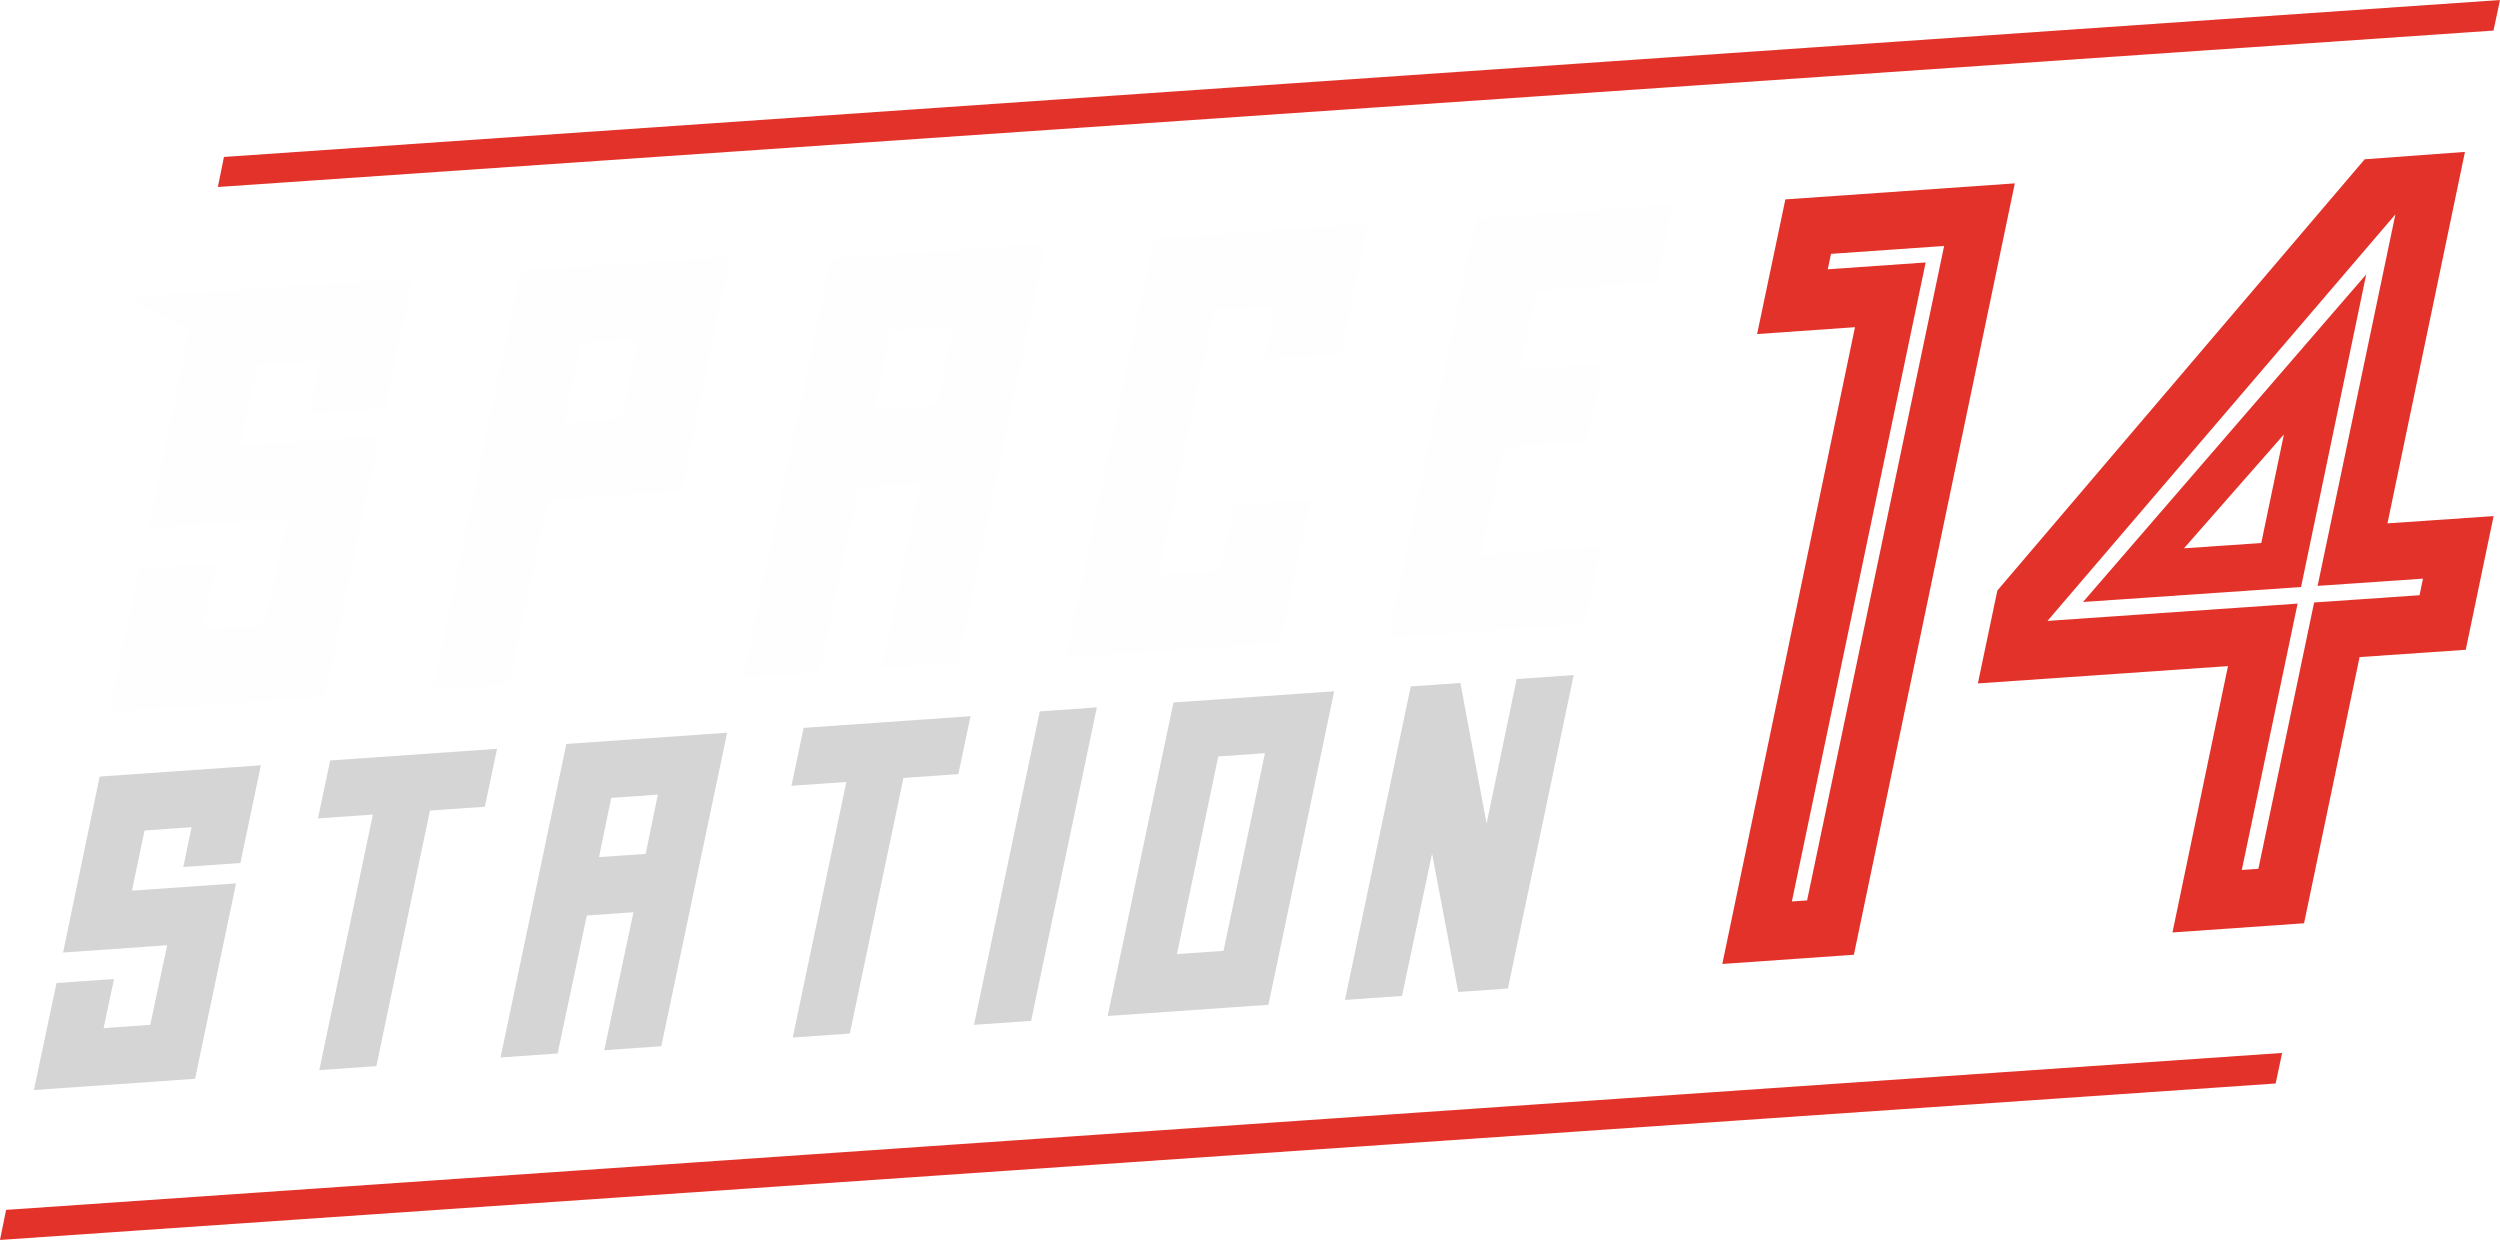
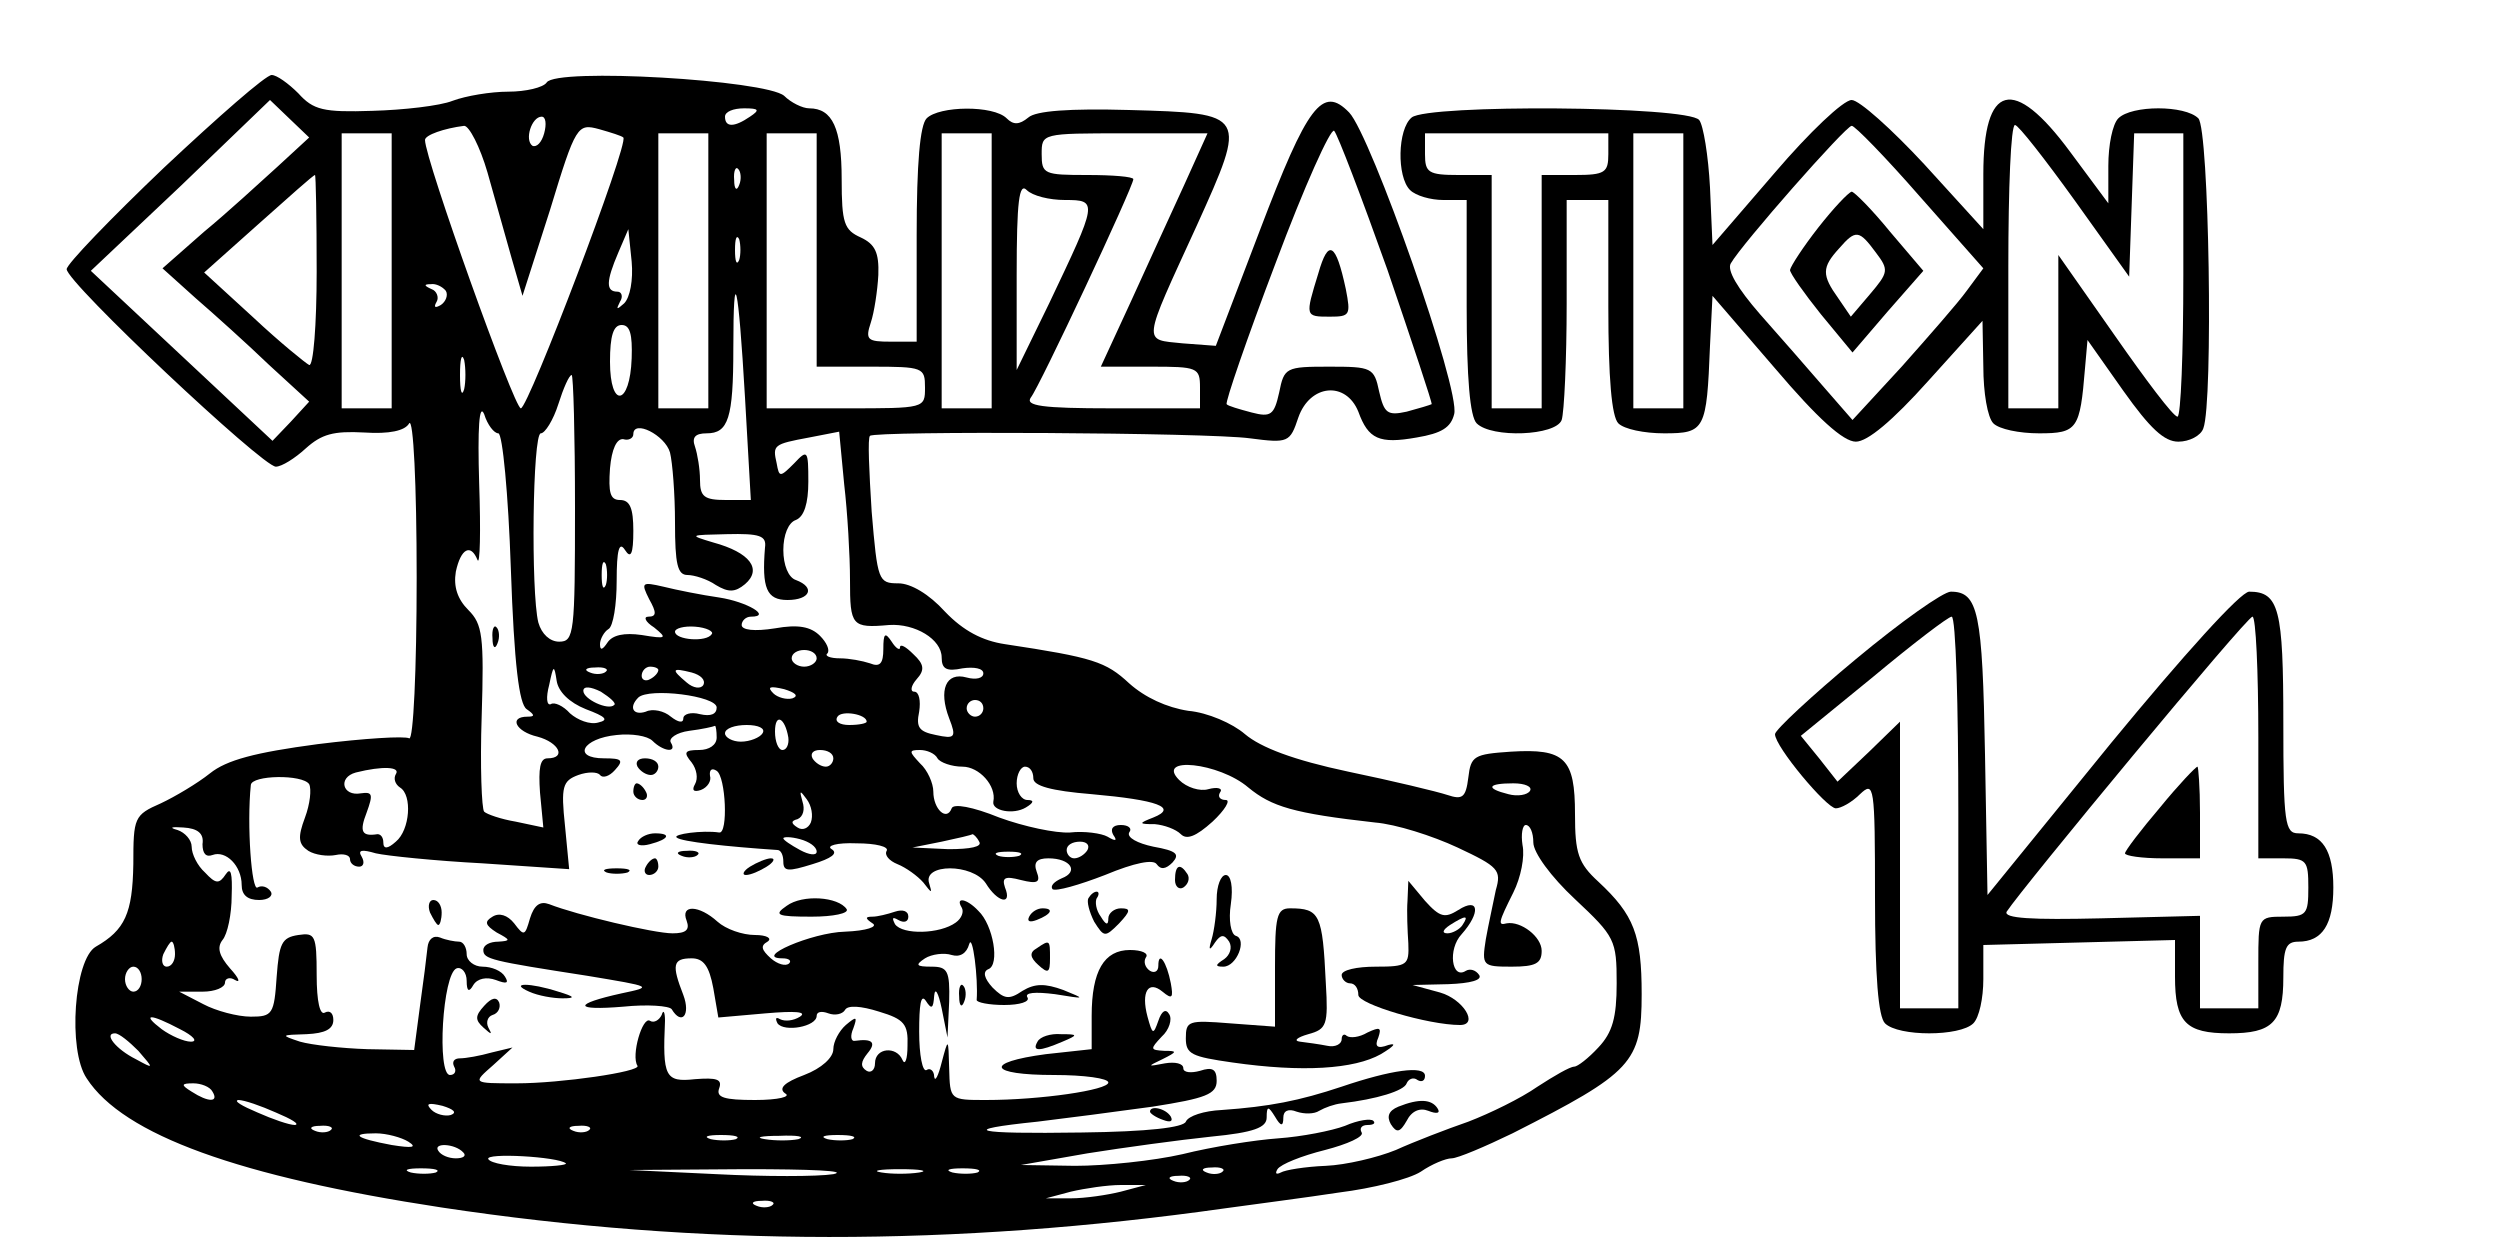
- <svg xmlns="http://www.w3.org/2000/svg" width="113.674mm" height="56.38mm" viewBox="0 0 113.674 56.38" version="1.1" id="svg3223">
-   <defs id="defs3217" />
-   <g id="layer1" transform="translate(-56.55604,-109.3041)">
-     <g transform="translate(-3.779915,-23.48222)" id="g2559">
-       <path id="path148" style="fill:#e23229;fill-opacity:1;fill-rule:nonzero;stroke:none;stroke-width:0.348" d="m 143.444,145.031 0.148,-0.702 5.143,-0.36 -6.231,29.758 -0.692,0.048 6.083,-29.055 z m 1.187,31.167 7.318,-35.074 -10.433,0.729 -1.285,6.122 4.45,-0.311 -6.032,28.953 z" />
-       <path id="path152" style="fill:#e23229;fill-opacity:1;fill-rule:nonzero;stroke:none;stroke-width:0.348" d="m 169.254,142.534 -3.537,16.892 4.791,-0.329 -0.157,0.754 -4.792,0.329 -2.535,12.111 -0.754,0.052 2.537,-12.111 -11.373,0.787 z m -18.985,21.327 11.373,-0.787 -2.525,12.111 5.983,-0.418 2.525,-12.104 4.827,-0.331 1.267,-6.079 -4.826,0.331 3.524,-16.891 -4.56,0.336 -16.702,19.608 z" />
-       <path id="path156" style="fill:#fefefe;fill-opacity:1;fill-rule:nonzero;stroke:none;stroke-width:0.348" d="m 88.592,151.832 -2.595,0.181 0.742,-3.627 2.595,-0.182 z m -4.582,-6.724 -3.999,19.056 3.469,-0.242 1.774,-8.388 6.064,-0.423 2.225,-10.67 z" />
-       <path id="path160" style="fill:#fefefe;fill-opacity:1;fill-rule:nonzero;stroke:none;stroke-width:0.348" d="m 100.85,147.822 2.834,-0.198 -0.742,3.6 -2.834,0.198 z m -6.727,15.777 3.469,-0.242 1.774,-8.387 2.834,-0.198 -1.775,8.387 3.469,-0.243 3.999,-19.056 -9.772,0.683 z" />
-       <path id="path164" style="fill:#fefefe;fill-opacity:1;fill-rule:nonzero;stroke:none;stroke-width:0.348" d="m 108.805,162.688 9.746,-0.681 1.377,-6.505 -3.469,0.243 -0.635,2.983 -2.807,0.197 2.515,-12.014 2.807,-0.198 -0.502,2.42 3.469,-0.243 1.245,-5.94 -9.746,0.681 z" />
-       <path id="path168" style="fill:#fefefe;fill-opacity:1;fill-rule:nonzero;stroke:none;stroke-width:0.348" d="m 135.668,145.618 0.741,-3.521 -8.951,0.626 -3.998,19.056 8.951,-0.626 0.741,-3.521 -5.482,0.383 1.033,-4.892 3.787,-0.265 0.742,-3.521 -3.787,0.265 0.741,-3.601 z" />
-       <path id="path172" style="fill:#d5d5d5;fill-opacity:1;fill-rule:nonzero;stroke:none;stroke-width:0.348" d="m 71.07,172.953 -4.735,0.331 0.574,-2.735 2.139,-0.15 -0.376,1.809 2.595,-0.181 0.931,-4.443 -7.33,0.512 -1.664,8.001 4.735,-0.331 -0.773,3.62 -2.12,0.148 0.476,-2.232 -2.615,0.182 -1.03,4.866 7.33,-0.512 z" />
-       <path id="path176" style="fill:#d5d5d5;fill-opacity:1;fill-rule:nonzero;stroke:none;stroke-width:0.348" d="m 74.795,169.998 2.496,-0.174 -2.437,11.621 2.595,-0.182 2.437,-11.621 2.496,-0.174 0.555,-2.634 -7.588,0.531 z" />
-       <path id="path180" style="fill:#d5d5d5;fill-opacity:1;fill-rule:nonzero;stroke:none;stroke-width:0.348" d="m 87.573,171.759 0.555,-2.693 2.12,-0.148 -0.555,2.694 z m 2.833,8.598 2.992,-14.255 -7.31,0.512 -2.992,14.255 2.595,-0.182 1.327,-6.274 2.12,-0.148 -1.327,6.274 z" />
-       <path id="path184" style="fill:#d5d5d5;fill-opacity:1;fill-rule:nonzero;stroke:none;stroke-width:0.348" d="m 98.978,179.781 2.437,-11.621 2.496,-0.175 0.555,-2.634 -7.588,0.531 -0.555,2.634 2.496,-0.174 -2.437,11.621 z" />
-       <path id="path188" style="fill:#d5d5d5;fill-opacity:1;fill-rule:nonzero;stroke:none;stroke-width:0.348" d="m 104.624,179.386 2.595,-0.181 2.991,-14.255 -2.595,0.182 z" />
-       <path id="path192" style="fill:#d5d5d5;fill-opacity:1;fill-rule:nonzero;stroke:none;stroke-width:0.348" d="m 115.732,167.181 2.12,-0.148 -1.882,8.987 -2.119,0.148 z m -5.032,11.802 7.31,-0.51 2.992,-14.255 -7.31,0.51 z" />
-       <path id="path196" style="fill:#d5d5d5;fill-opacity:1;fill-rule:nonzero;stroke:none;stroke-width:0.348" d="m 124.085,178.071 1.367,-6.475 1.189,6.296 2.259,-0.158 2.992,-14.255 -2.595,0.182 -1.367,6.574 -1.189,-6.395 -2.259,0.158 -2.991,14.255 z" />
-       <path id="path200" style="fill:#fefefe;fill-opacity:1;fill-rule:nonzero;stroke:none;stroke-width:0.348" d="m 66.678,158.658 -1.377,6.505 9.798,-0.685 2.489,-11.88 -6.329,0.442 0.768,-3.655 2.86,-0.2 -0.503,2.419 3.469,-0.243 1.245,-5.94 -4.328,0.303 -8.729,0.57 2.91,1.489 -1.876,9.019 6.329,-0.442 -1.032,4.84 -2.834,0.197 0.635,-2.984 z" />
-       <path id="path204" style="fill:#e23229;fill-opacity:1;fill-rule:nonzero;stroke:none;stroke-width:0.348" d="m 70.519,139.923 -0.277,1.366 103.473,-7.113 0.294,-1.389 z" />
-       <path id="path208" style="fill:#e23229;fill-opacity:1;fill-rule:nonzero;stroke:none;stroke-width:0.348" d="m 60.336,189.166 103.473,-7.114 0.294,-1.389 -103.49,7.136 z" />
-       <path id="path1772" d="m 167.927,145.263 -12.877,14.895 9.914,-0.68 z m -3.743,7.278 -1.029,4.936 -3.515,0.241 z" style="fill:#e23229;fill-opacity:1;stroke:none;stroke-width:0.263px;stroke-linecap:butt;stroke-linejoin:miter;stroke-opacity:1" />
-     </g>
+ <svg xmlns="http://www.w3.org/2000/svg" version="1.0" width="300pt" height="149pt" viewBox="0 0 300 149" preserveAspectRatio="xMidYMid meet">
+   <g transform="translate(0,149) scale(0.1,-0.1)" fill="#000000" stroke="none">
+     <path d="M197 1289 c-64 -61 -117 -116 -117 -122 0 -16 235 -237 251 -237 7 0 23 10 36 22 19 17 33 21 70 19 30 -2 49 2 54 11 5 7 9 -73 9 -185 0 -111 -4 -196 -9 -193 -5 3 -54 0 -110 -7 -75 -10 -109 -19 -129 -35 -15 -12 -42 -28 -59 -36 -32 -14 -33 -17 -33 -73 -1 -59 -10 -79 -45 -99 -26 -15 -34 -124 -11 -158 44 -68 183 -118 426 -155 311 -47 615 -47 940 -1 36 5 98 13 137 19 40 5 84 16 98 25 13 9 30 16 37 16 7 0 40 14 73 30 144 73 155 85 155 167 0 71 -9 95 -52 135 -24 22 -28 34 -28 81 0 67 -12 79 -77 75 -44 -3 -48 -5 -51 -31 -3 -24 -7 -27 -25 -21 -12 4 -66 17 -119 28 -66 14 -105 29 -124 45 -15 13 -45 26 -68 28 -26 4 -52 16 -71 33 -28 26 -43 31 -149 47 -27 4 -50 16 -72 39 -19 21 -41 34 -56 34 -24 0 -25 3 -32 86 -3 48 -5 89 -2 91 6 6 406 4 456 -3 46 -6 48 -5 58 25 14 40 57 44 72 7 12 -33 25 -39 70 -31 30 5 41 12 45 28 8 29 -100 335 -126 362 -32 33 -50 9 -107 -141 l-53 -139 -40 3 c-48 5 -49 -3 17 141 61 135 61 135 -81 139 -72 2 -112 -1 -121 -9 -11 -9 -18 -9 -26 -1 -16 16 -81 15 -96 0 -8 -8 -12 -54 -12 -140 l0 -128 -31 0 c-28 0 -31 2 -24 23 4 12 8 38 9 57 1 27 -4 37 -21 45 -20 9 -23 17 -23 70 0 61 -11 85 -39 85 -8 0 -22 7 -30 15 -22 19 -274 34 -285 16 -4 -6 -25 -11 -46 -11 -21 0 -51 -5 -67 -11 -15 -6 -59 -11 -96 -12 -59 -2 -71 1 -89 21 -12 12 -26 22 -32 22 -7 0 -64 -50 -129 -111z m136 1 c-21 -19 -60 -55 -88 -78 l-50 -44 40 -36 c22 -19 62 -55 88 -80 l48 -44 -22 -24 -22 -23 -109 102 -109 102 108 102 107 103 24 -23 23 -22 -38 -35z m567 60 c-19 -13 -30 -13 -30 0 0 6 10 10 23 10 18 0 19 -2 7 -10z m-247 -20 c-3 -11 -9 -17 -14 -15 -10 7 -1 35 11 35 5 0 6 -9 3 -20z m-68 -47 c9 -32 22 -78 29 -103 l13 -45 33 103 c31 102 33 104 59 97 14 -4 27 -8 29 -10 7 -7 -114 -325 -123 -325 -8 0 -115 299 -115 322 0 6 23 14 47 17 6 0 19 -25 28 -56z m1080 -117 c30 -88 54 -160 53 -161 -2 -1 -15 -5 -30 -9 -23 -5 -27 -2 -33 24 -6 29 -9 30 -60 30 -52 0 -54 -1 -60 -31 -6 -27 -10 -30 -33 -24 -15 4 -29 8 -30 10 -2 2 24 78 59 170 34 91 66 162 70 158 4 -4 33 -80 64 -167z m-1195 -1 l0 -165 -30 0 -30 0 0 165 0 165 30 0 30 0 0 -165z m380 0 l0 -165 -30 0 -30 0 0 165 0 165 30 0 30 0 0 -165z m130 25 l0 -140 65 0 c63 0 65 -1 65 -25 0 -25 0 -25 -95 -25 l-95 0 0 165 0 165 30 0 30 0 0 -140z m210 -25 l0 -165 -30 0 -30 0 0 165 0 165 30 0 30 0 0 -165z m231 103 c-16 -35 -45 -98 -64 -140 l-36 -78 60 0 c56 0 59 -1 59 -25 l0 -25 -106 0 c-84 0 -104 3 -97 13 10 12 123 253 123 262 0 3 -25 5 -55 5 -52 0 -55 1 -55 25 0 25 0 25 100 25 l99 0 -28 -62z m-534 0 c-3 -8 -6 -5 -6 6 -1 11 2 17 5 13 3 -3 4 -12 1 -19z m-507 -104 c0 -64 -4 -114 -9 -112 -4 2 -35 27 -67 57 l-59 54 65 58 c36 32 66 59 68 59 1 0 2 -52 2 -116z m898 86 c40 0 39 -2 -19 -124 l-39 -80 0 114 c0 89 3 111 12 102 7 -7 27 -12 46 -12z m-529 -124 c-9 -8 -10 -8 -5 2 4 6 2 12 -3 12 -14 0 -14 12 1 47 l12 28 4 -39 c2 -22 -2 -43 -9 -50z m138 52 c-3 -7 -5 -2 -5 12 0 14 2 19 5 13 2 -7 2 -19 0 -25z m-352 -37 c3 -5 0 -13 -6 -17 -7 -4 -9 -3 -5 4 3 5 0 13 -6 15 -9 4 -10 6 -1 6 6 1 14 -3 18 -8z m359 -128 l7 -123 -30 0 c-26 0 -31 4 -31 24 0 13 -3 31 -6 40 -4 11 0 16 14 16 26 0 32 18 32 102 0 106 6 79 14 -59z m-136 47 c-2 -57 -26 -61 -26 -4 0 31 4 44 14 44 10 0 13 -11 12 -40z m-201 -37 c-3 -10 -5 -2 -5 17 0 19 2 27 5 18 2 -10 2 -26 0 -35z m133 -143 c0 -150 -1 -160 -19 -160 -11 0 -21 9 -25 23 -9 36 -7 227 3 227 5 0 15 16 21 35 6 19 13 35 16 35 2 0 4 -72 4 -160z m-92 90 c5 0 12 -73 15 -162 4 -116 10 -163 19 -169 10 -7 10 -9 1 -9 -23 0 -14 -18 12 -24 26 -7 35 -26 12 -26 -9 0 -11 -12 -9 -41 l4 -42 -33 7 c-18 3 -35 9 -38 12 -3 3 -5 55 -3 114 3 97 1 111 -16 128 -13 13 -18 28 -15 46 6 28 18 34 26 14 3 -7 4 34 2 92 -2 66 0 97 6 83 4 -13 12 -23 17 -23z m206 -23 c3 -12 6 -50 6 -84 0 -50 3 -63 15 -63 8 0 24 -5 34 -12 15 -9 23 -9 35 1 21 18 6 38 -38 50 -30 9 -29 9 16 10 40 1 48 -2 46 -16 -4 -49 2 -63 27 -63 27 0 34 15 10 24 -9 3 -15 18 -15 36 0 18 6 33 15 36 10 4 15 20 15 46 0 38 -1 39 -17 22 -17 -17 -18 -17 -21 0 -5 22 -4 23 39 31 l36 7 6 -63 c4 -34 7 -86 7 -115 0 -55 2 -58 47 -54 31 2 63 -17 63 -39 0 -14 6 -17 25 -13 14 2 25 0 25 -6 0 -6 -9 -8 -20 -5 -25 7 -34 -15 -21 -49 9 -23 7 -25 -16 -20 -20 4 -24 9 -20 28 2 13 0 24 -6 24 -5 0 -4 7 3 15 10 11 9 18 -4 30 -9 9 -16 13 -16 8 0 -4 -5 -1 -10 7 -8 12 -10 10 -10 -9 0 -17 -4 -22 -16 -17 -9 3 -25 6 -36 6 -12 0 -19 3 -15 6 3 4 -1 13 -9 21 -11 11 -26 14 -54 9 -25 -4 -40 -2 -40 4 0 5 5 10 11 10 26 0 -5 18 -38 23 -21 3 -51 9 -67 13 -26 6 -27 5 -17 -15 9 -16 9 -21 -1 -21 -6 0 -4 -6 7 -13 16 -13 15 -14 -15 -9 -21 3 -35 0 -41 -9 -6 -9 -9 -10 -9 -2 0 6 5 15 10 18 6 3 10 30 10 58 0 37 3 48 10 37 7 -11 10 -5 10 23 0 27 -4 37 -16 37 -12 0 -14 9 -12 38 2 23 8 36 16 35 6 -2 12 1 12 6 0 18 38 -1 44 -22z m-77 -159 c-3 -7 -5 -2 -5 12 0 14 2 19 5 13 2 -7 2 -19 0 -25z m127 -59 c-6 -10 -44 -7 -44 3 0 4 11 7 24 6 14 -1 23 -6 20 -9z m126 -29 c0 -5 -7 -10 -15 -10 -8 0 -15 5 -15 10 0 6 7 10 15 10 8 0 15 -4 15 -10z m-277 -61 c24 -9 28 -13 15 -16 -10 -3 -25 3 -34 11 -8 9 -19 14 -23 11 -5 -2 -6 8 -2 23 5 24 6 25 9 5 2 -13 15 -26 35 -34z m24 45 c-3 -3 -12 -4 -19 -1 -8 3 -5 6 6 6 11 1 17 -2 13 -5z m63 2 c0 -3 -4 -8 -10 -11 -5 -3 -10 -1 -10 4 0 6 5 11 10 11 6 0 10 -2 10 -4z m54 -18 c-3 -5 -12 -4 -20 3 -19 16 -18 18 6 12 11 -3 17 -9 14 -15z m-107 -24 c-7 -7 -37 7 -37 17 0 6 9 5 21 -1 11 -7 19 -14 16 -16z m214 8 c-7 -2 -18 1 -23 6 -8 8 -4 9 13 5 13 -4 18 -8 10 -11z m-91 -11 c0 -8 -7 -11 -20 -8 -11 3 -20 0 -20 -5 0 -6 -6 -5 -15 2 -8 7 -22 10 -30 6 -15 -5 -21 5 -9 17 13 12 94 2 94 -12z m320 -1 c0 -5 -4 -10 -10 -10 -5 0 -10 5 -10 10 0 6 5 10 10 10 6 0 10 -4 10 -10z m-140 -16 c0 -2 -9 -4 -21 -4 -11 0 -18 4 -14 10 5 8 35 3 35 -6z m-94 -19 c1 -8 -2 -15 -7 -15 -5 0 -9 10 -9 22 0 23 12 17 16 -7z m-86 0 c0 -9 -9 -15 -21 -15 -18 0 -19 -3 -9 -15 6 -8 8 -19 4 -26 -4 -7 -2 -10 7 -7 8 3 13 11 11 17 -1 7 2 10 8 6 11 -7 14 -76 3 -74 -20 3 -56 -2 -51 -6 5 -5 61 -11 121 -15 4 0 7 -6 7 -14 0 -12 6 -12 35 -3 23 7 31 13 23 18 -7 4 6 8 30 7 23 0 39 -4 36 -9 -3 -5 3 -12 13 -16 10 -4 24 -14 31 -22 10 -13 11 -14 7 -1 -8 24 52 24 68 0 14 -23 32 -27 23 -5 -4 12 0 14 19 9 20 -5 24 -3 19 10 -4 11 0 16 14 16 27 0 37 -16 16 -24 -9 -4 -14 -9 -11 -13 4 -3 32 5 63 17 36 15 58 19 62 13 5 -7 11 -6 19 2 9 10 5 14 -23 19 -19 4 -32 11 -29 17 4 5 -1 9 -10 9 -10 0 -13 -5 -9 -12 5 -7 3 -8 -7 -2 -7 4 -28 7 -45 5 -17 -1 -55 7 -85 18 -32 13 -55 17 -57 11 -6 -16 -22 -1 -22 20 0 10 -7 26 -16 34 -13 14 -14 16 0 16 8 0 18 -4 21 -10 3 -5 17 -10 30 -10 20 0 41 -23 37 -42 -2 -11 24 -16 39 -7 10 6 10 9 2 9 -7 0 -13 9 -13 20 0 11 5 20 10 20 6 0 10 -6 10 -14 0 -9 21 -15 70 -19 79 -7 104 -16 74 -28 -18 -7 -18 -8 2 -8 11 -1 25 -6 31 -12 7 -7 18 -3 38 15 15 14 22 26 16 26 -7 0 -10 4 -7 9 4 5 -3 7 -14 4 -10 -3 -26 2 -35 11 -29 29 48 21 83 -9 28 -23 54 -31 152 -42 25 -2 69 -16 99 -30 49 -23 53 -27 46 -51 -3 -15 -9 -42 -12 -59 -5 -32 -4 -33 31 -33 29 0 36 4 36 19 0 17 -25 36 -42 33 -11 -3 -10 1 8 37 9 18 14 43 11 57 -2 13 0 24 4 24 5 0 9 -9 9 -21 0 -12 21 -41 50 -68 48 -45 50 -49 50 -101 0 -41 -5 -59 -22 -77 -12 -13 -25 -23 -29 -23 -5 0 -24 -11 -44 -24 -20 -14 -57 -32 -83 -42 -26 -9 -65 -24 -87 -34 -22 -9 -60 -18 -84 -19 -25 -1 -49 -5 -54 -8 -6 -3 -7 -1 -4 4 4 6 29 16 57 23 27 7 47 16 44 21 -3 5 0 9 7 9 7 0 10 2 7 5 -3 3 -18 1 -34 -6 -16 -6 -52 -13 -80 -15 -28 -2 -79 -10 -115 -19 -35 -8 -93 -14 -129 -14 l-65 1 80 14 c44 7 110 16 148 20 52 5 67 11 67 23 0 14 2 14 10 1 7 -12 10 -12 10 -1 0 8 6 11 16 7 9 -3 21 -3 27 1 7 4 18 8 27 9 42 5 75 15 78 24 2 5 8 8 13 4 5 -3 9 -1 9 5 0 13 -41 7 -100 -13 -51 -17 -87 -24 -144 -28 -21 -1 -40 -7 -43 -14 -3 -7 -45 -12 -125 -13 -130 -2 -150 3 -53 13 33 4 95 12 138 18 64 10 77 15 77 31 0 14 -5 17 -20 12 -11 -3 -20 -2 -20 3 0 6 -10 8 -22 6 -21 -4 -22 -4 -3 5 18 9 18 10 2 10 -17 1 -17 2 -3 17 9 8 13 21 9 27 -4 7 -9 4 -13 -8 -6 -17 -7 -17 -13 5 -8 30 1 44 18 30 12 -10 13 -7 10 10 -5 26 -15 40 -15 21 0 -7 -5 -9 -10 -6 -6 4 -8 11 -5 16 4 5 -5 9 -19 9 -31 0 -46 -25 -46 -79 l0 -40 -55 -6 c-75 -10 -69 -25 10 -25 36 0 65 -4 65 -9 0 -9 -81 -21 -147 -21 -43 0 -43 0 -44 38 -1 37 -1 37 -9 7 -4 -16 -8 -24 -9 -17 0 7 -5 11 -9 8 -5 -3 -9 18 -9 46 0 32 2 46 8 37 7 -11 9 -9 10 6 1 11 5 4 9 -15 l7 -35 2 43 c1 37 -2 42 -21 42 -19 0 -20 2 -8 10 8 5 23 7 32 4 10 -3 18 2 21 13 4 14 11 -41 9 -67 0 -3 15 -6 33 -6 19 0 31 4 28 9 -4 6 9 7 33 4 37 -6 37 -6 10 5 -22 8 -34 8 -49 -1 -16 -11 -22 -10 -36 4 -10 11 -12 19 -5 22 14 5 6 53 -12 70 -14 15 -28 17 -20 4 3 -5 0 -13 -7 -18 -19 -14 -64 -15 -73 -2 -4 8 -3 9 4 5 7 -4 12 -2 12 4 0 7 -7 9 -16 6 -9 -3 -21 -6 -27 -6 -9 0 -9 -2 0 -8 7 -4 -7 -9 -33 -10 -40 -1 -111 -32 -75 -32 8 0 11 -3 8 -6 -4 -4 -14 -1 -22 6 -11 10 -13 15 -4 20 6 4 -1 8 -15 8 -15 0 -35 7 -45 16 -22 20 -45 21 -37 1 4 -11 -1 -15 -17 -15 -22 0 -115 22 -148 35 -11 4 -18 -1 -23 -17 -6 -21 -7 -22 -19 -6 -8 10 -18 13 -26 8 -10 -6 -9 -10 5 -19 17 -9 17 -10 2 -11 -10 0 -18 -4 -18 -10 0 -11 9 -13 125 -31 78 -13 79 -13 41 -21 -59 -13 -58 -21 2 -16 29 3 55 1 58 -3 12 -20 23 -7 14 17 -14 36 -13 44 10 44 14 0 21 -9 26 -36 l6 -35 57 5 c35 3 50 2 41 -4 -8 -5 -18 -6 -24 -3 -5 3 -6 1 -3 -5 8 -11 47 -4 47 9 0 5 6 6 14 3 8 -3 17 -1 20 4 3 6 19 5 41 -2 30 -9 35 -15 34 -41 0 -16 -3 -24 -6 -17 -7 17 -33 15 -33 -4 0 -8 -5 -12 -10 -9 -8 5 -7 11 1 21 11 13 6 18 -15 15 -5 -1 -6 6 -2 15 5 14 4 15 -9 4 -8 -7 -15 -20 -15 -29 0 -10 -14 -23 -35 -31 -24 -9 -31 -16 -23 -22 8 -4 -8 -8 -36 -8 -37 0 -47 3 -43 14 4 11 -3 13 -29 11 -36 -4 -39 3 -36 70 0 11 -2 14 -4 7 -3 -6 -9 -10 -14 -7 -9 6 -23 -42 -15 -54 4 -7 -92 -21 -145 -21 -54 0 -53 0 -28 22 l23 21 -25 -6 c-14 -4 -31 -7 -38 -7 -7 0 -10 -4 -7 -10 3 -5 1 -10 -5 -10 -16 0 -9 122 8 128 6 2 12 -5 12 -15 0 -13 3 -14 8 -5 5 8 16 10 27 6 13 -5 16 -4 11 4 -4 7 -16 12 -27 12 -10 0 -19 7 -19 15 0 8 -4 15 -9 15 -5 0 -16 2 -23 5 -8 3 -14 -2 -15 -12 -1 -10 -5 -42 -9 -70 l-7 -53 -56 1 c-31 1 -67 5 -81 9 -24 8 -23 8 8 9 22 1 32 6 32 17 0 8 -4 12 -10 9 -6 -4 -10 13 -10 45 0 48 -2 51 -22 48 -20 -3 -23 -10 -26 -50 -3 -45 -5 -48 -31 -48 -16 0 -42 7 -57 15 l-29 15 28 0 c15 0 27 5 27 11 0 5 6 7 12 3 7 -4 5 2 -6 14 -13 15 -16 25 -9 34 6 7 11 31 11 53 1 27 -1 35 -7 26 -8 -12 -12 -12 -25 2 -9 8 -16 22 -16 31 0 8 -8 17 -17 20 -11 3 -7 4 7 3 17 -1 25 -7 23 -20 0 -11 4 -16 12 -13 16 6 35 -13 35 -36 0 -12 7 -18 21 -18 11 0 17 5 14 10 -4 6 -11 8 -16 5 -7 -5 -13 75 -8 123 1 12 62 13 70 1 3 -6 1 -24 -5 -40 -9 -24 -8 -32 4 -40 8 -5 23 -7 33 -5 9 2 17 0 17 -5 0 -5 5 -9 11 -9 5 0 7 5 3 12 -5 8 0 9 17 4 13 -3 71 -9 128 -12 l104 -7 -5 52 c-5 47 -3 54 16 61 11 4 23 4 26 0 3 -4 11 -2 18 6 11 12 8 14 -13 14 -39 0 -26 24 15 28 18 2 37 -1 43 -7 13 -13 30 -15 22 -2 -3 5 7 12 22 14 16 2 29 5 31 6 1 0 2 -6 2 -14z m55 5 c-3 -5 -15 -10 -26 -10 -10 0 -19 5 -19 10 0 6 12 10 26 10 14 0 23 -4 19 -10z m85 -30 c0 -5 -4 -10 -9 -10 -6 0 -13 5 -16 10 -3 6 1 10 9 10 9 0 16 -4 16 -10z m-525 -19 c-3 -5 -1 -12 5 -16 15 -9 12 -51 -5 -65 -10 -9 -15 -9 -15 -1 0 6 -3 10 -7 10 -19 -3 -22 3 -13 26 8 22 7 25 -7 23 -22 -4 -28 19 -6 25 32 8 54 7 48 -2z m1361 -20 c-3 -5 -15 -7 -26 -4 -28 7 -25 13 6 13 14 0 23 -4 20 -9z m-863 -38 c-3 -7 -10 -10 -16 -6 -8 5 -8 8 0 10 7 3 9 12 6 21 -4 14 -3 14 5 3 6 -8 8 -20 5 -28z m7 -35 c0 -5 -9 -4 -20 2 -11 6 -20 12 -20 14 0 2 9 2 20 -1 11 -3 20 -9 20 -15z m195 12 c4 -6 -10 -9 -37 -9 l-43 2 35 7 c19 4 36 8 37 9 1 0 5 -3 8 -9z m130 -10 c-3 -5 -10 -10 -16 -10 -5 0 -9 5 -9 10 0 6 7 10 16 10 8 0 12 -4 9 -10z m-82 -7 c-7 -2 -19 -2 -25 0 -7 3 -2 5 12 5 14 0 19 -2 13 -5z m-1013 -118 c0 -8 -4 -15 -10 -15 -5 0 -7 7 -4 15 4 8 8 15 10 15 2 0 4 -7 4 -15z m-40 -30 c0 -8 -4 -15 -10 -15 -5 0 -10 7 -10 15 0 8 5 15 10 15 6 0 10 -7 10 -15z m46 -60 c16 -8 22 -15 13 -15 -8 0 -24 7 -35 15 -25 19 -14 19 22 0z m-50 -26 c19 -22 19 -22 -3 -10 -24 12 -39 31 -25 31 5 0 17 -10 28 -21z m89 -49 c8 -13 -5 -13 -25 0 -13 8 -13 10 2 10 9 0 20 -4 23 -10z m76 -25 c19 -8 29 -14 23 -15 -7 0 -27 7 -45 15 -19 8 -29 14 -23 15 7 0 27 -7 45 -15z m210 -3 c-7 -2 -18 1 -23 6 -8 8 -4 9 13 5 13 -4 18 -8 10 -11z m-144 -18 c-3 -3 -12 -4 -19 -1 -8 3 -5 6 6 6 11 1 17 -2 13 -5z m310 0 c-3 -3 -12 -4 -19 -1 -8 3 -5 6 6 6 11 1 17 -2 13 -5z m-217 -14 c11 -7 5 -8 -20 -4 -43 8 -51 14 -19 14 13 0 31 -5 39 -10z m393 3 c-7 -2 -21 -2 -30 0 -10 3 -4 5 12 5 17 0 24 -2 18 -5z m75 0 c-10 -2 -28 -2 -40 0 -13 2 -5 4 17 4 22 1 32 -1 23 -4z m65 0 c-7 -2 -21 -2 -30 0 -10 3 -4 5 12 5 17 0 24 -2 18 -5z m-467 -16 c4 -4 0 -7 -9 -7 -9 0 -18 4 -21 9 -7 10 20 9 30 -2z m123 -13 c2 -2 -16 -4 -42 -4 -25 0 -48 4 -51 9 -5 8 84 3 93 -5z m-156 -11 c-7 -2 -21 -2 -30 0 -10 3 -4 5 12 5 17 0 24 -2 18 -5z m477 -2 c-19 -3 -82 -3 -140 0 l-105 5 140 1 c77 0 124 -2 105 -6z m103 2 c-13 -2 -33 -2 -45 0 -13 2 -3 4 22 4 25 0 35 -2 23 -4z m70 0 c-7 -2 -21 -2 -30 0 -10 3 -4 5 12 5 17 0 24 -2 18 -5z m294 1 c-3 -3 -12 -4 -19 -1 -8 3 -5 6 6 6 11 1 17 -2 13 -5z m-40 -10 c-3 -3 -12 -4 -19 -1 -8 3 -5 6 6 6 11 1 17 -2 13 -5z m-82 -14 c-16 -4 -43 -8 -60 -8 l-30 0 30 8 c17 4 44 8 60 8 l30 0 -30 -8z m-418 -16 c-3 -3 -12 -4 -19 -1 -8 3 -5 6 6 6 11 1 17 -2 13 -5z" />
+     <path d="M1582 1162 c-16 -52 -16 -52 14 -52 24 0 25 2 19 33 -12 56 -21 61 -33 19z" />
+     <path d="M591 724 c0 -11 3 -14 6 -6 3 7 2 16 -1 19 -3 4 -6 -2 -5 -13z" />
+     <path d="M765 570 c3 -5 10 -10 16 -10 5 0 9 5 9 10 0 6 -7 10 -16 10 -8 0 -12 -4 -9 -10z" />
+     <path d="M760 540 c0 -5 5 -10 11 -10 5 0 7 5 4 10 -3 6 -8 10 -11 10 -2 0 -4 -4 -4 -10z" />
+     <path d="M766 481 c-4 -5 3 -7 14 -4 23 6 26 13 6 13 -8 0 -17 -4 -20 -9z" />
+     <path d="M818 463 c7 -3 16 -2 19 1 4 3 -2 6 -13 5 -11 0 -14 -3 -6 -6z" />
+     <path d="M775 450 c-3 -5 -1 -10 4 -10 6 0 11 5 11 10 0 6 -2 10 -4 10 -3 0 -8 -4 -11 -10z" />
+     <path d="M900 450 c-8 -5 -10 -10 -5 -10 6 0 17 5 25 10 8 5 11 10 5 10 -5 0 -17 -5 -25 -10z" />
+     <path d="M728 443 c6 -2 18 -2 25 0 6 3 1 5 -13 5 -14 0 -19 -2 -12 -5z" />
+     <path d="M1410 434 c0 -8 5 -12 10 -9 6 4 8 11 5 16 -9 14 -15 11 -15 -7z" />
+     <path d="M1460 411 c0 -16 -3 -38 -6 -48 -4 -13 -3 -15 4 -4 7 10 11 10 17 1 4 -7 1 -16 -6 -21 -11 -7 -11 -9 -1 -9 16 0 29 33 15 37 -6 2 -9 19 -6 38 3 21 0 35 -6 35 -6 0 -11 -13 -11 -29z" />
+     <path d="M1689 409 c-1 -13 0 -36 1 -51 1 -26 -1 -28 -39 -28 -23 0 -41 -4 -41 -10 0 -5 5 -10 10 -10 6 0 10 -6 10 -14 0 -11 84 -36 122 -36 23 0 4 31 -24 39 l-33 9 43 1 c27 1 41 5 37 11 -4 6 -11 8 -16 5 -17 -11 -22 26 -5 44 23 26 21 45 -4 29 -16 -10 -22 -9 -40 11 l-20 24 -1 -24z m66 -29 c-3 -5 -12 -10 -18 -10 -7 0 -6 4 3 10 19 12 23 12 15 0z" />
+     <path d="M944 403 c-16 -11 -12 -13 30 -13 26 0 45 4 42 9 -10 15 -53 18 -72 4z" />
+     <path d="M1306 412 c-2 -4 1 -16 7 -28 12 -19 13 -19 30 -2 14 15 14 18 2 18 -8 0 -15 -6 -15 -12 0 -9 -3 -8 -9 2 -6 8 -7 18 -5 22 3 4 3 8 0 8 -3 0 -7 -3 -10 -8z" />
+     <path d="M516 395 c4 -8 8 -15 10 -15 2 0 4 7 4 15 0 8 -4 15 -10 15 -5 0 -7 -7 -4 -15z" />
+     <path d="M1235 390 c-3 -6 1 -7 9 -4 18 7 21 14 7 14 -6 0 -13 -4 -16 -10z" />
+     <path d="M1530 329 l0 -71 -54 4 c-50 4 -53 3 -53 -18 0 -19 7 -22 56 -29 84 -12 146 -8 178 10 15 9 20 14 9 11 -13 -5 -17 -2 -12 9 4 12 2 13 -13 6 -10 -6 -21 -7 -25 -4 -3 3 -6 1 -6 -4 0 -6 -8 -10 -17 -8 -10 2 -25 4 -33 5 -8 1 -4 5 10 9 22 6 24 11 21 61 -4 83 -7 90 -43 90 -16 0 -18 -10 -18 -71z" />
+     <path d="M1244 352 c-9 -5 -8 -11 2 -20 12 -11 14 -9 14 8 0 22 0 23 -16 12z" />
+     <path d="M635 300 c11 -5 29 -8 40 -8 16 0 15 2 -5 8 -34 11 -60 11 -35 0z" />
+     <path d="M1151 294 c0 -11 3 -14 6 -6 3 7 2 16 -1 19 -3 4 -6 -2 -5 -13z" />
+     <path d="M581 283 c-11 -12 -11 -17 -1 -26 10 -9 11 -9 6 0 -3 6 -1 13 5 15 7 2 10 9 8 15 -3 7 -9 6 -18 -4z" />
+     <path d="M1245 240 c-7 -12 2 -12 30 0 19 8 19 9 -2 9 -12 1 -25 -3 -28 -9z" />
+     <path d="M1678 162 c-12 -5 -14 -12 -9 -21 7 -11 11 -10 19 4 6 12 16 16 26 12 10 -4 15 -3 11 3 -7 11 -22 12 -47 2z" />
+     <path d="M1380 156 c0 -2 7 -7 16 -10 8 -3 12 -2 9 4 -6 10 -25 14 -25 6z" />
+     <path d="M2130 1283 l-75 -87 -3 69 c-2 38 -8 75 -13 81 -14 17 -326 19 -345 3 -17 -14 -18 -71 -2 -87 7 -7 25 -12 40 -12 l28 0 0 -128 c0 -86 4 -132 12 -140 18 -18 95 -15 102 4 3 9 6 72 6 140 l0 124 25 0 25 0 0 -128 c0 -86 4 -132 12 -140 7 -7 31 -12 55 -12 49 0 51 4 55 105 l3 60 75 -87 c51 -60 82 -88 97 -88 14 0 44 25 87 73 l65 72 1 -55 c0 -31 5 -61 12 -68 7 -7 31 -12 55 -12 46 0 49 5 55 78 l3 34 43 -61 c32 -45 49 -61 66 -61 13 0 27 7 30 16 12 31 7 359 -6 372 -16 16 -80 16 -96 0 -7 -7 -12 -32 -12 -57 l0 -45 -46 62 c-68 92 -104 82 -104 -27 l0 -66 -71 78 c-39 42 -78 77 -87 77 -10 0 -51 -39 -92 -87z m174 -29 l76 -86 -20 -27 c-10 -14 -46 -55 -78 -91 l-59 -64 -34 39 c-19 22 -53 61 -77 88 -27 31 -40 53 -35 61 13 23 138 165 145 165 3 1 41 -38 82 -85z m186 -5 l65 -91 3 86 3 86 29 0 30 0 0 -170 c0 -93 -3 -170 -7 -170 -5 0 -38 44 -75 97 l-68 97 0 -92 0 -92 -30 0 -30 0 0 170 c0 94 3 170 8 170 4 0 36 -41 72 -91z m-560 56 c0 -22 -4 -25 -40 -25 l-40 0 0 -140 0 -140 -30 0 -30 0 0 140 0 140 -40 0 c-36 0 -40 3 -40 25 l0 25 110 0 110 0 0 -25z m90 -140 l0 -165 -30 0 -30 0 0 165 0 165 30 0 30 0 0 -165z" />
+     <path d="M2182 1217 c-18 -23 -33 -46 -34 -51 0 -4 17 -28 37 -53 l38 -46 42 49 43 49 -40 47 c-22 27 -43 48 -46 48 -4 -1 -22 -20 -40 -43z m69 -30 c16 -21 15 -24 -7 -50 l-23 -27 -15 22 c-20 28 -20 37 1 60 20 23 24 22 44 -5z" />
+     <path d="M2227 699 c-53 -44 -97 -85 -97 -90 0 -15 62 -89 73 -89 6 0 19 7 29 17 17 16 18 11 18 -123 0 -96 4 -144 12 -152 16 -16 90 -16 106 0 7 7 12 30 12 53 l0 41 115 3 115 3 0 -44 c0 -55 13 -68 65 -68 52 0 65 13 65 67 0 35 3 43 18 43 29 0 42 21 42 65 0 44 -13 65 -42 65 -16 0 -18 12 -18 133 0 136 -5 157 -41 157 -10 0 -78 -75 -166 -182 l-148 -182 -3 169 c-3 170 -8 195 -41 195 -9 0 -60 -36 -114 -81z m123 -184 l0 -235 -35 0 -35 0 0 172 0 172 -37 -36 -38 -36 -22 28 -22 27 87 71 c48 40 90 72 94 72 5 0 8 -106 8 -235z m360 90 l0 -145 30 0 c28 0 30 -3 30 -35 0 -32 -2 -35 -30 -35 -30 0 -30 -1 -30 -55 l0 -55 -35 0 -35 0 0 56 0 55 -119 -3 c-83 -2 -117 0 -113 8 19 29 288 354 295 354 4 0 7 -65 7 -145z" />
+     <path d="M2592 521 c-23 -27 -42 -52 -42 -55 0 -3 20 -6 45 -6 l45 0 0 55 c0 30 -2 55 -3 55 -2 0 -23 -22 -45 -49z" />
  </g>
</svg>
